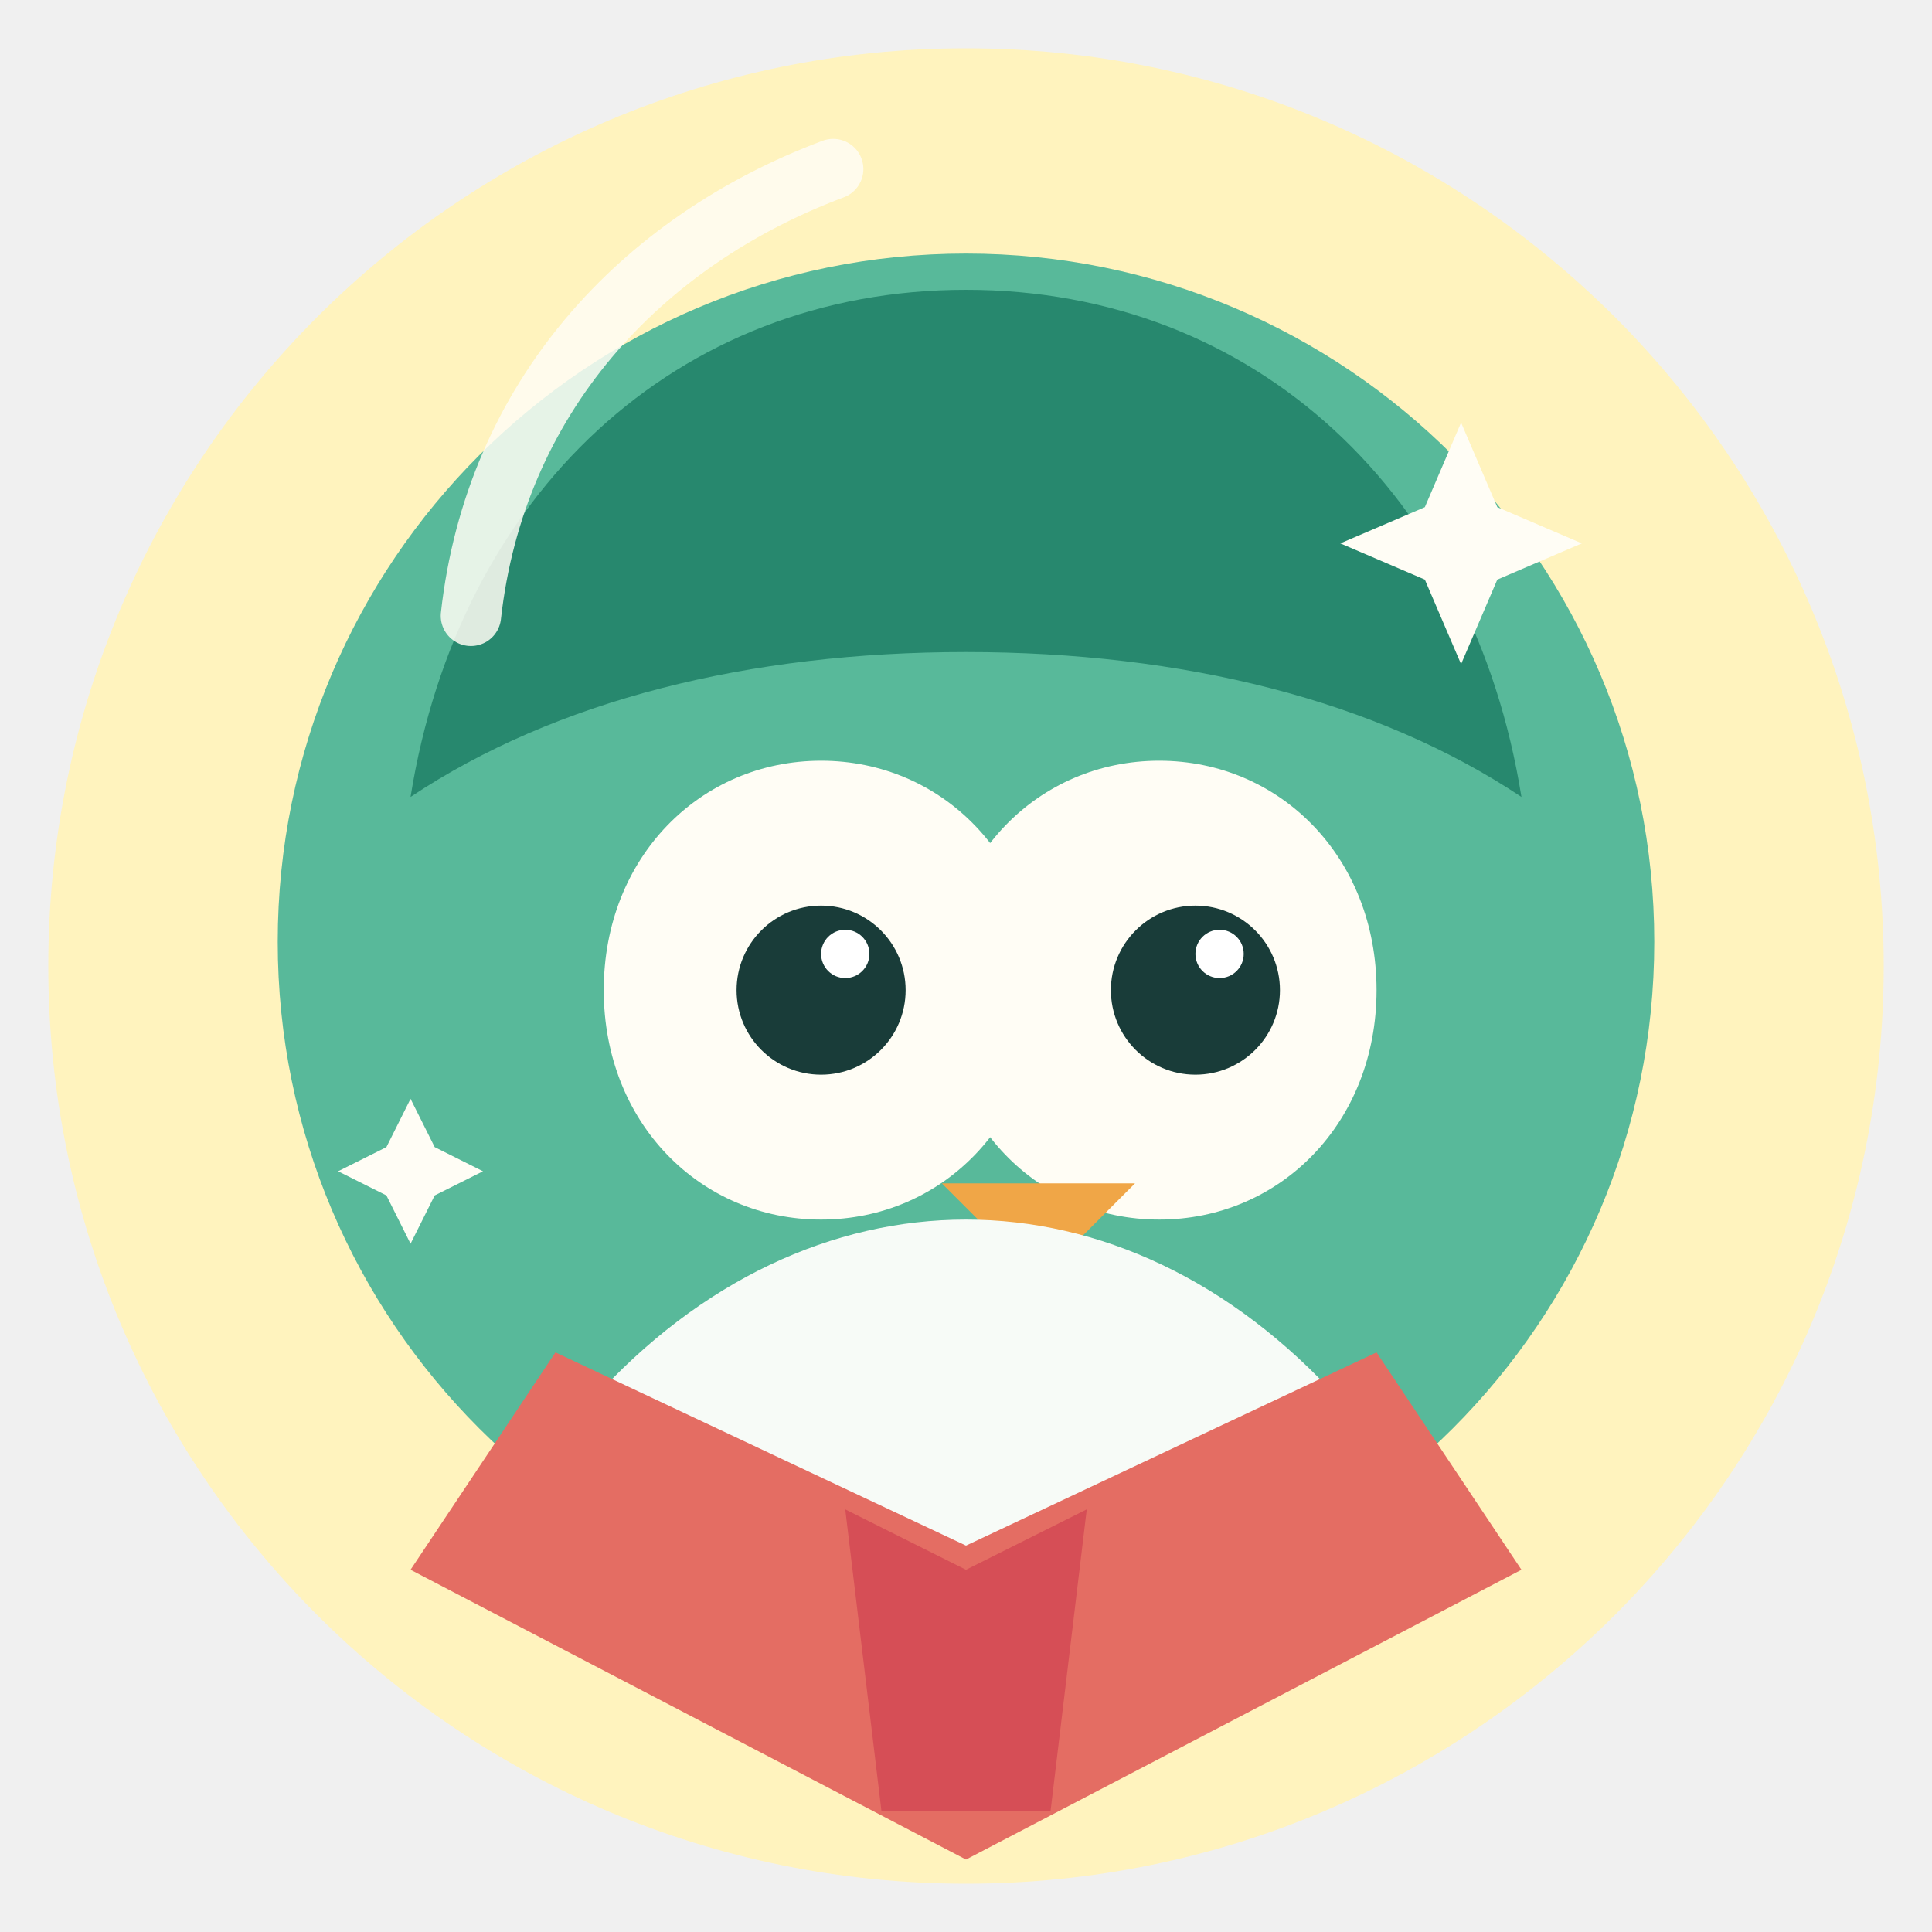
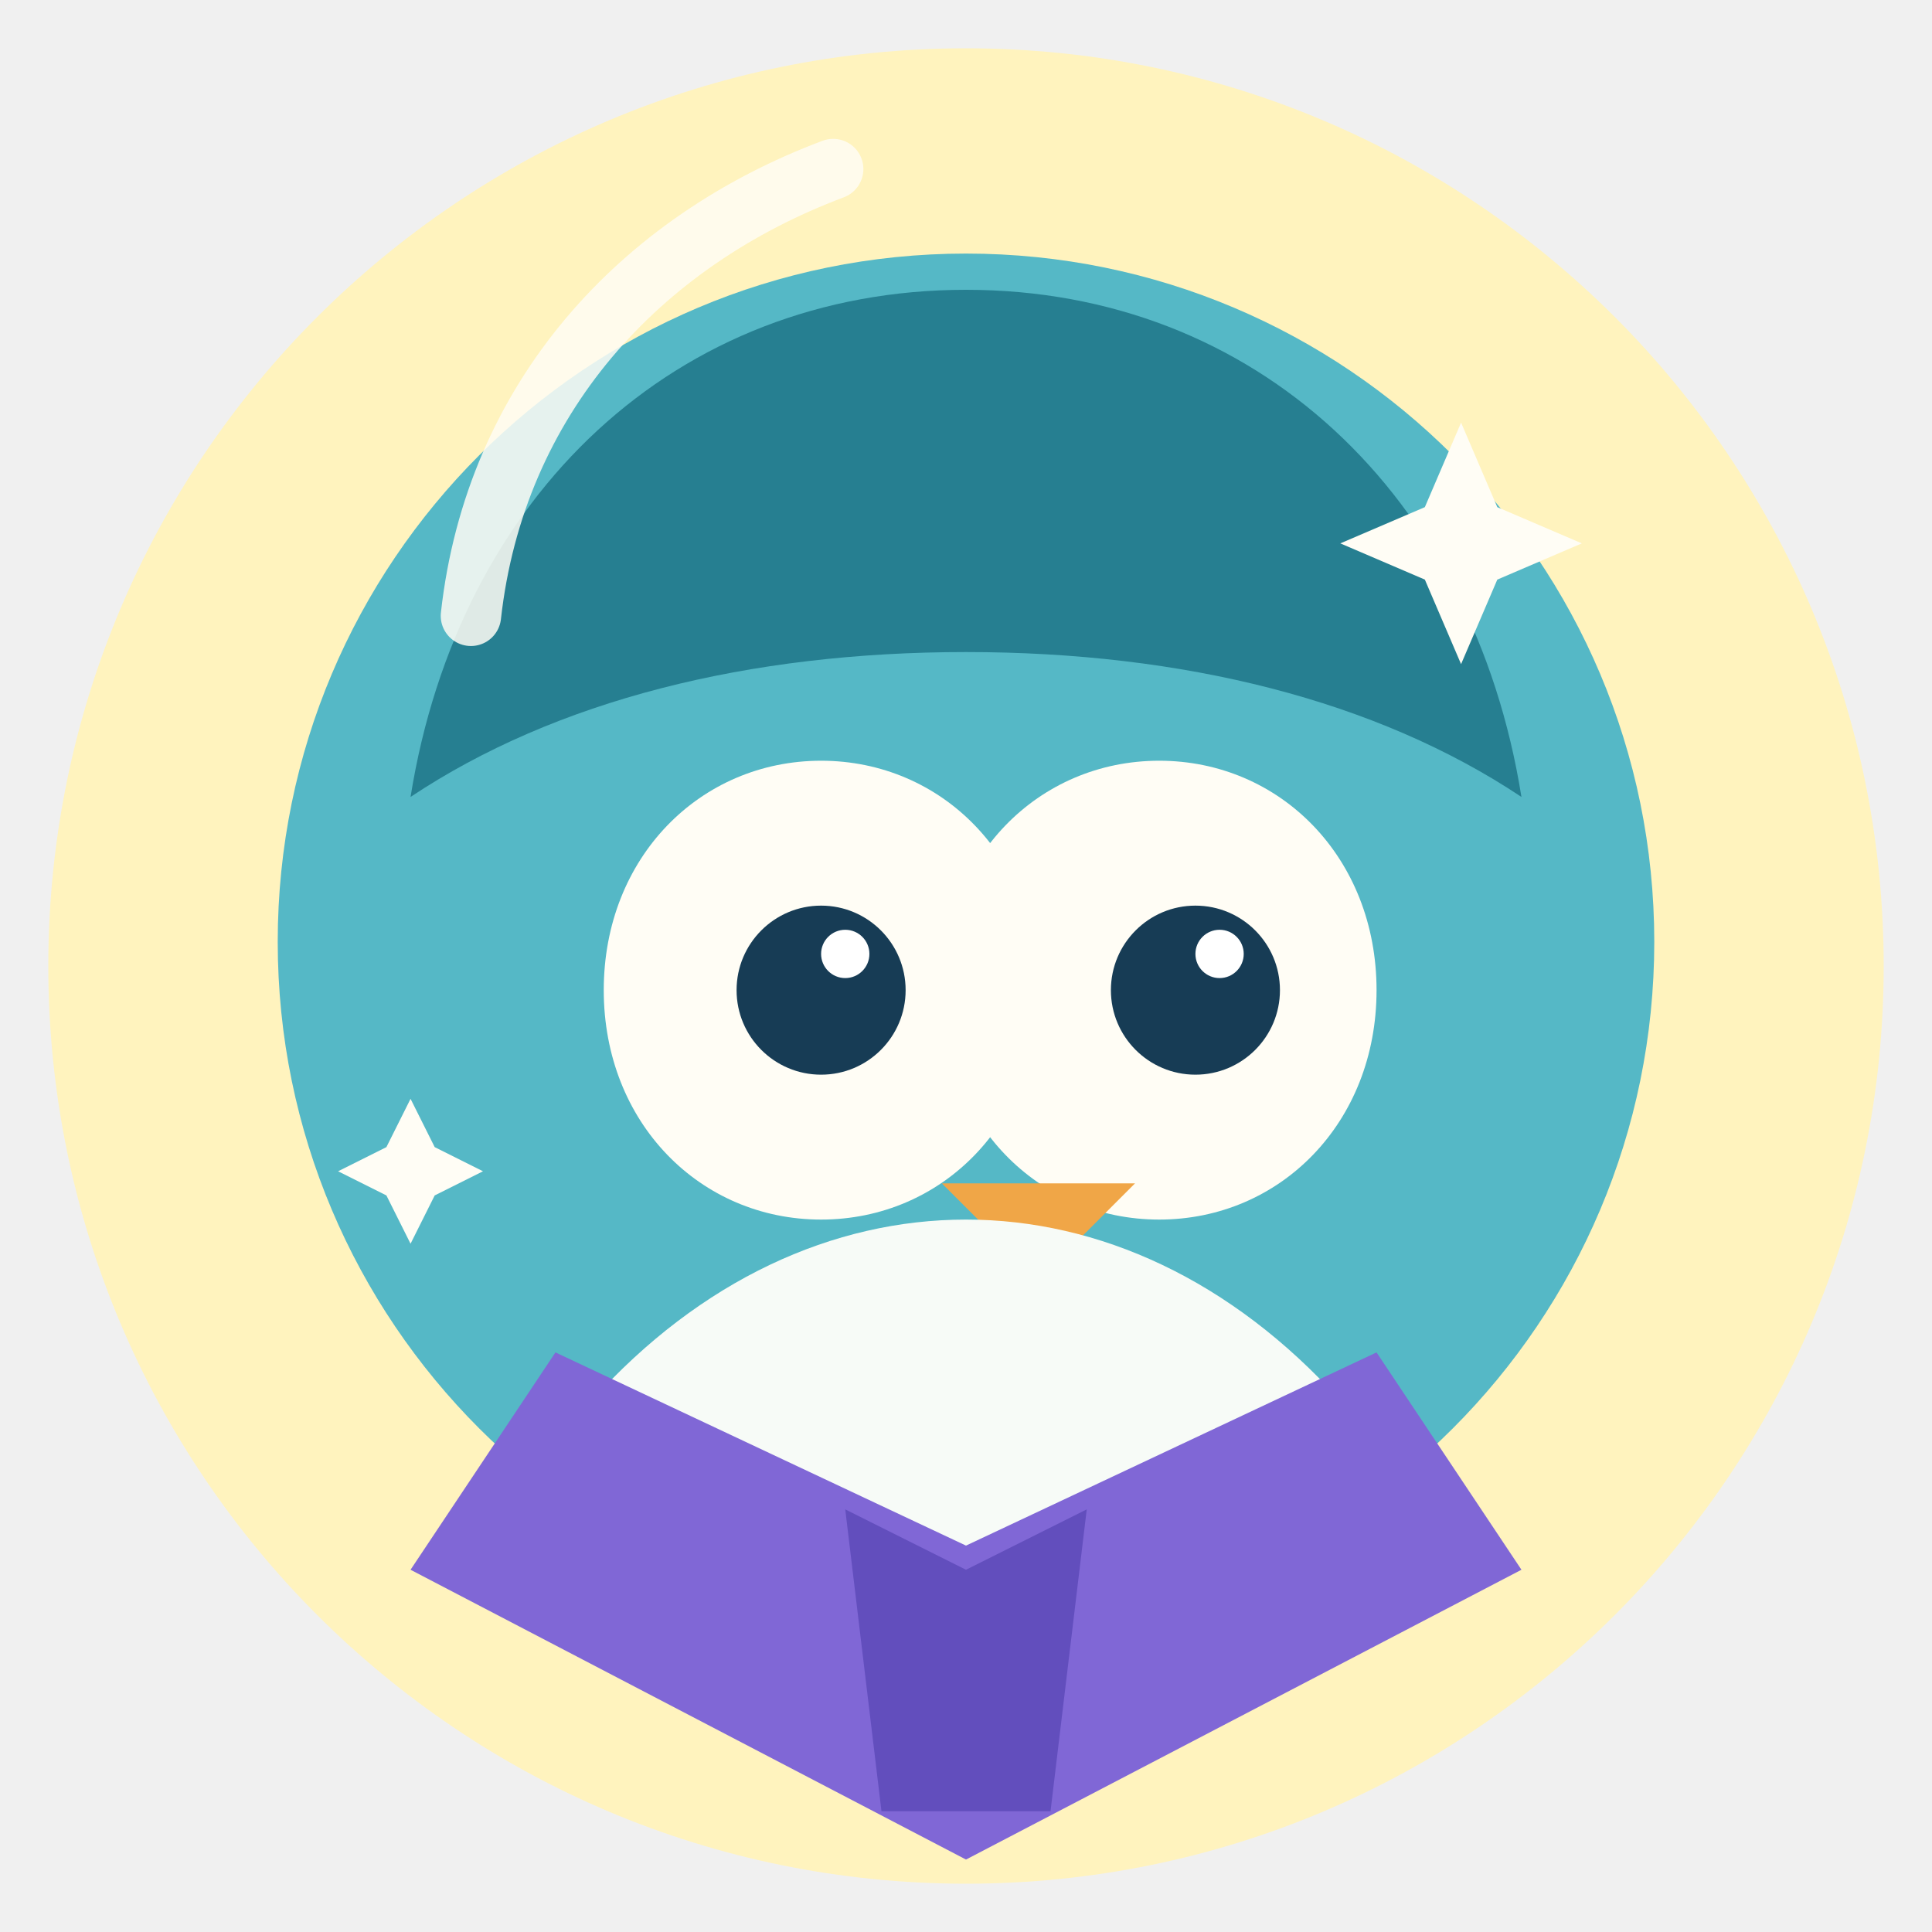
<svg xmlns="http://www.w3.org/2000/svg" viewBox="0 0 160 160" fill="none">
  <circle cx="80" cy="80" r="76" fill="#FFF3BE" />
-   <circle cx="80" cy="78" r="57" fill="#58B99A" />
-   <path d="M34 66c4-25 22-42 46-42s42 17 46 42c-12-8-28-12-46-12S46 58 34 66Z" fill="#27886E" />
+   <circle cx="80" cy="78" r="57" fill="#55B8C6" />
+   <path d="M34 66c4-25 22-42 46-42s42 17 46 42c-12-8-28-12-46-12S46 58 34 66Z" fill="#267F91" />
  <path d="M50 82c0-11 8-19 18-19s18 8 18 19-8 19-18 19-18-8-18-19Zm28 0c0-11 8-19 18-19s18 8 18 19-8 19-18 19-18-8-18-19Z" fill="#FFFDF5" />
-   <circle cx="68" cy="82" r="7" fill="#193C39" />
-   <circle cx="99" cy="82" r="7" fill="#193C39" />
+   <circle cx="68" cy="82" r="7" fill="#173C55" />
+   <circle cx="99" cy="82" r="7" fill="#173C55" />
  <circle cx="70" cy="79" r="2" fill="white" />
  <circle cx="101" cy="79" r="2" fill="white" />
  <path d="m78 98 8 8 8-8H78Z" fill="#F0A647" />
  <path d="M49 116c9-10 20-15 31-15s22 5 31 15l-7 22H56l-7-22Z" fill="#F7FBF7" />
-   <path d="m46 112 34 16 34-16 12 18-46 24-46-24 12-18Z" fill="#E46D63" />
-   <path d="m70 125 10 5 10-5-3 25H73l-3-25Z" fill="#D64E56" />
+   <path d="m46 112 34 16 34-16 12 18-46 24-46-24 12-18Z" fill="#8067D6" />
+   <path d="m70 125 10 5 10-5-3 25H73l-3-25Z" fill="#624EBD" />
  <path d="M39 51c2-18 14-31 30-37" stroke="#FFFDF5" stroke-linecap="round" stroke-width="5" opacity=".85" />
  <path d="m121 35 3 7 7 3-7 3-3 7-3-7-7-3 7-3 3-7Z" fill="#FFFDF5" />
  <path d="m34 91 2 4 4 2-4 2-2 4-2-4-4-2 4-2 2-4Z" fill="#FFFDF5" />
</svg>
